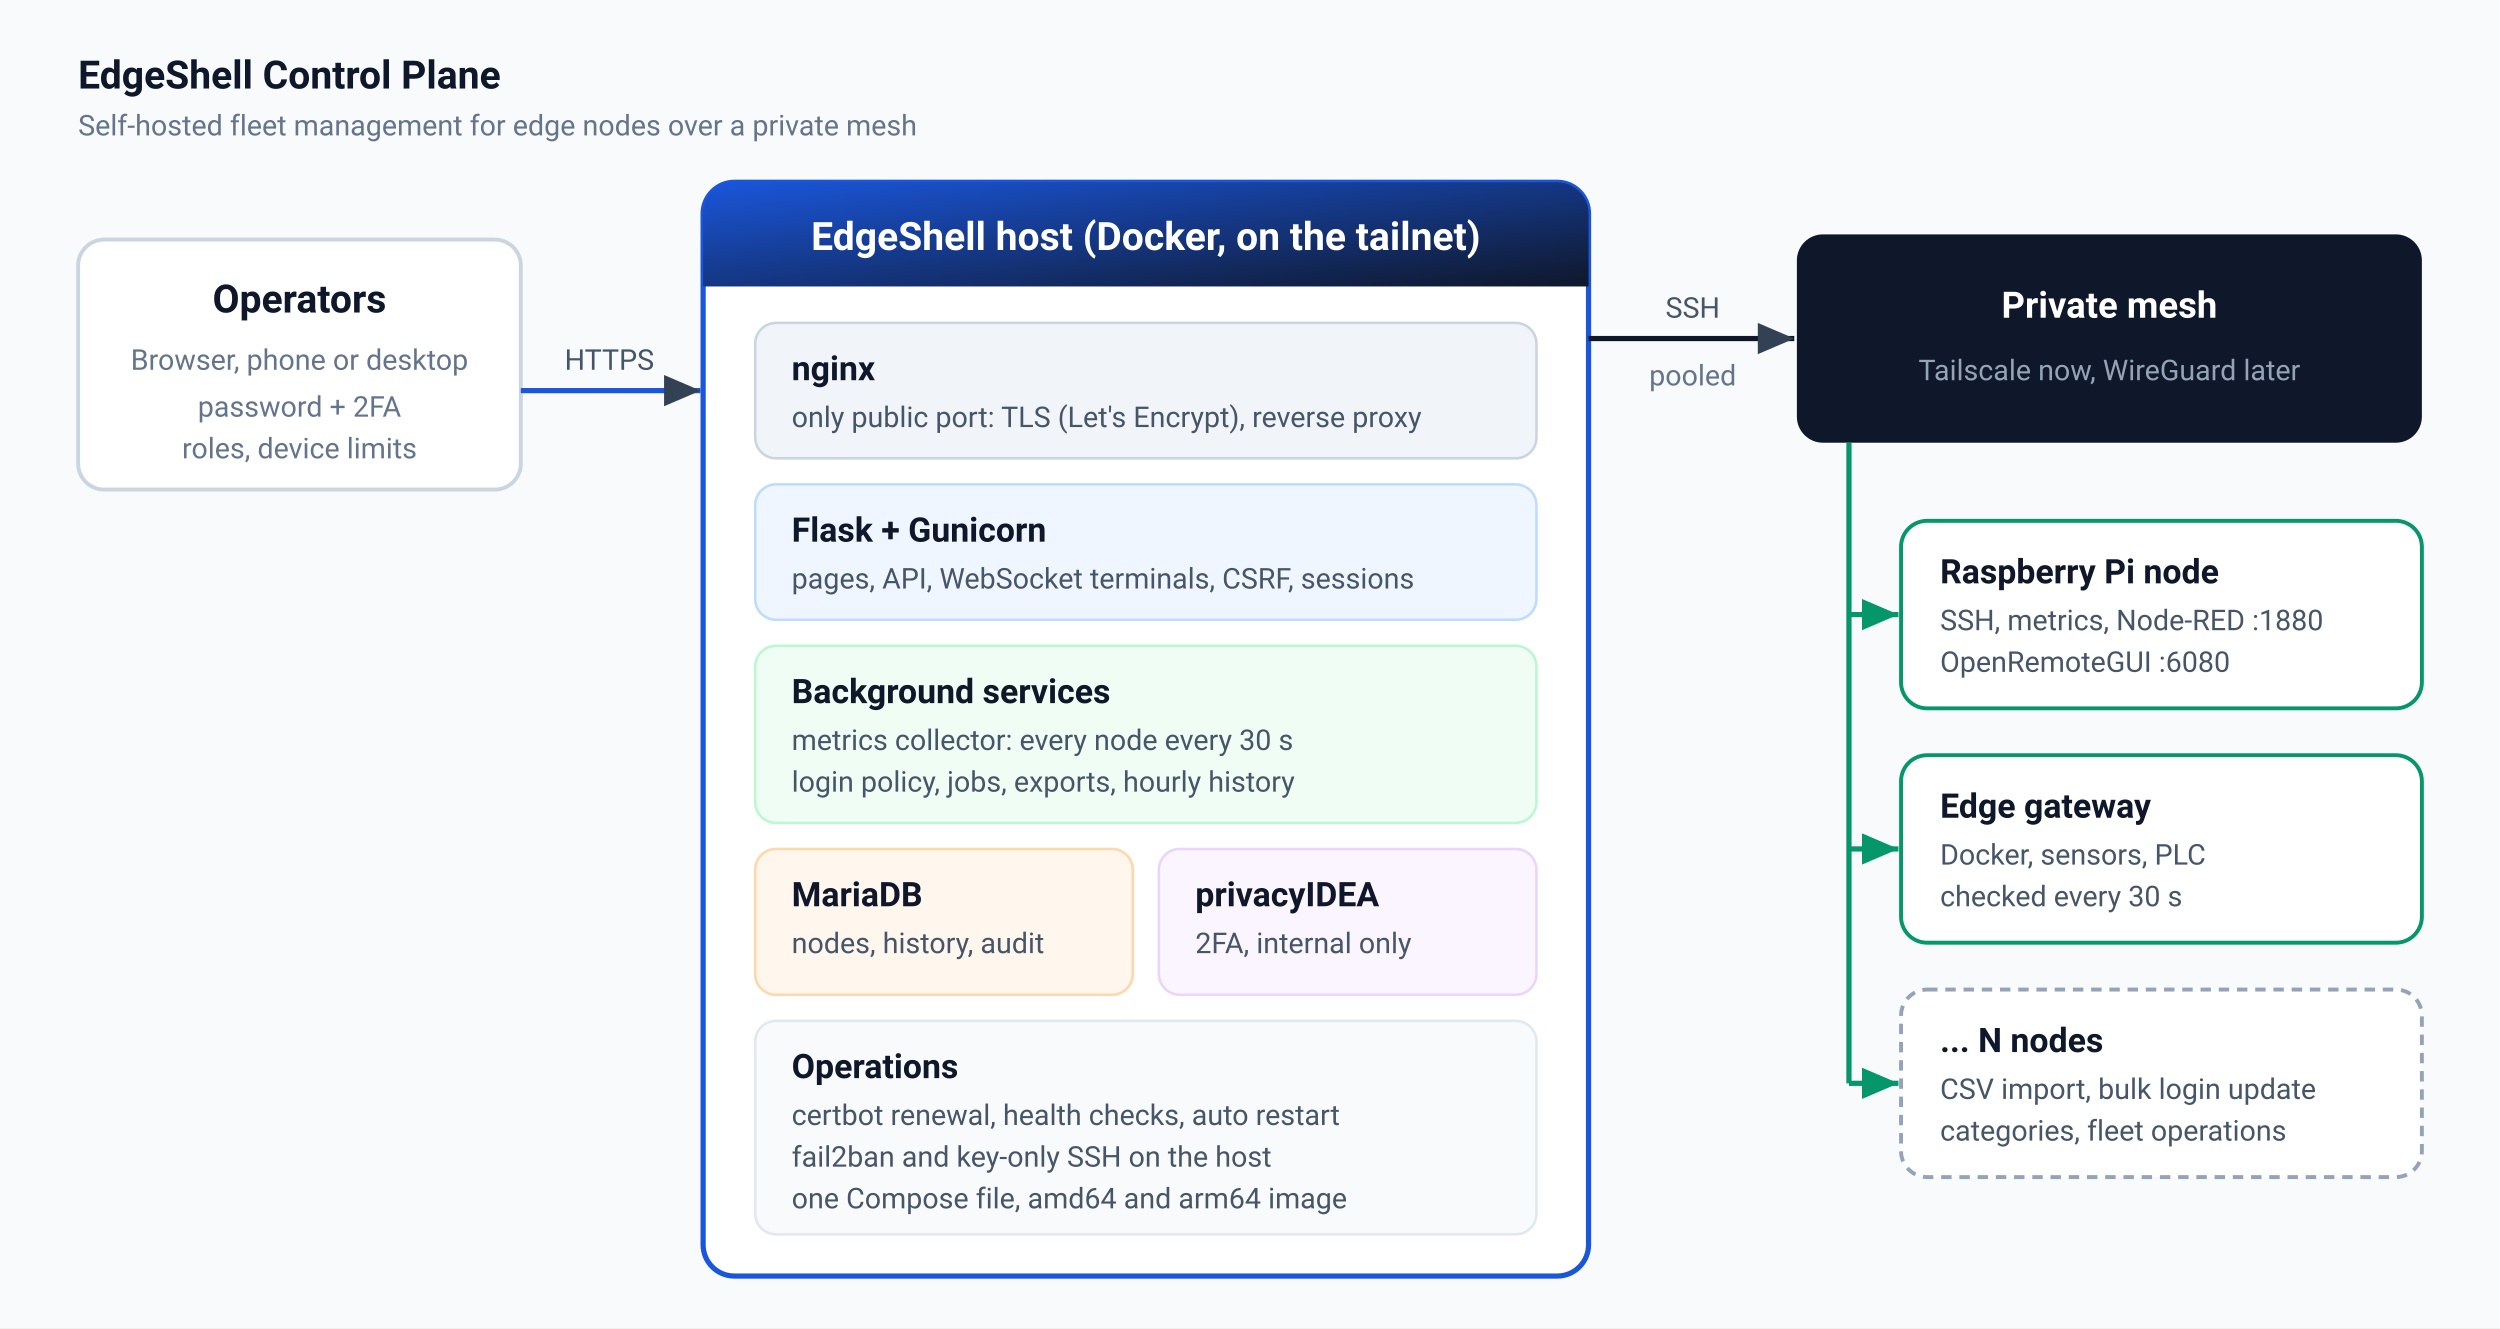
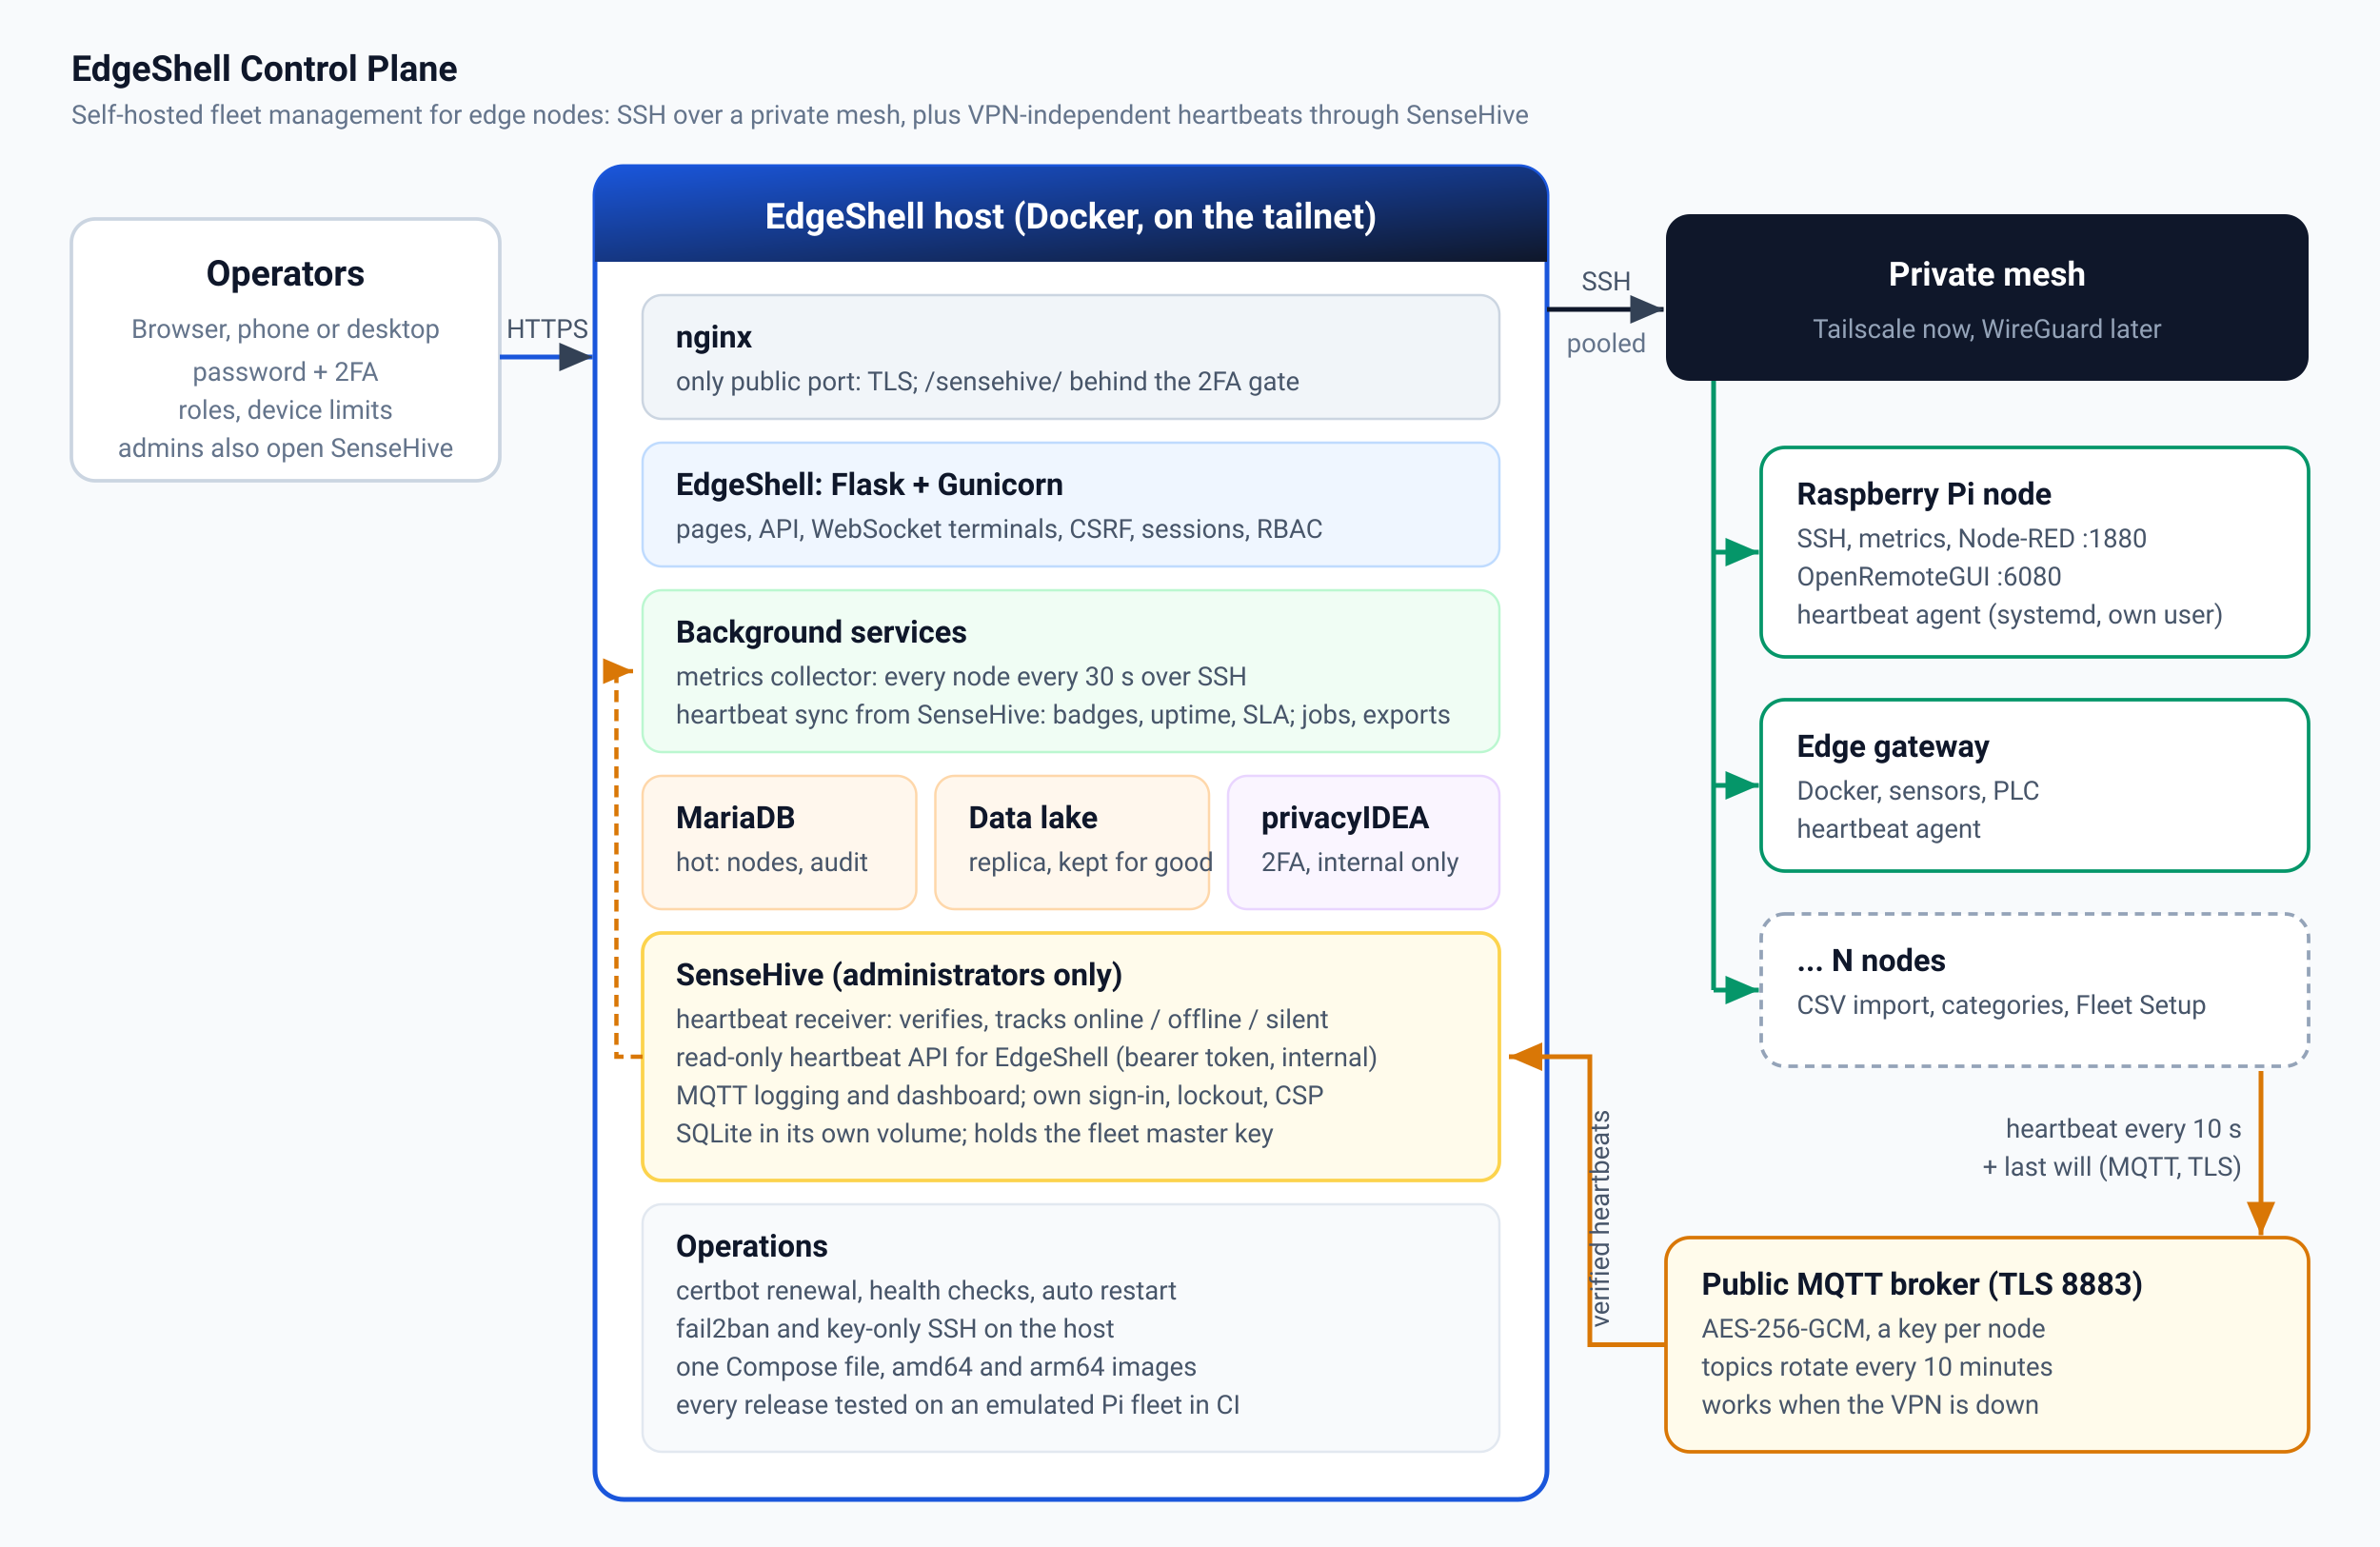
- <svg xmlns="http://www.w3.org/2000/svg" viewBox="0 0 960 510" font-family="Segoe UI,Roboto,Helvetica,Arial,sans-serif">
+ <svg xmlns="http://www.w3.org/2000/svg" viewBox="0 0 1000 650" font-family="Segoe UI,Roboto,Helvetica,Arial,sans-serif" role="img" aria-labelledby="title desc">
  <defs>
    <linearGradient id="hdr" x1="0" y1="0" x2="1" y2="1">
      <stop offset="0" stop-color="#1a56db" />
      <stop offset="1" stop-color="#0f172a" />
    </linearGradient>
    <marker id="a" markerWidth="9" markerHeight="9" refX="7" refY="3" orient="auto">
      <path d="M0,0 L7,3 L0,6 Z" fill="#334155" />
    </marker>
    <marker id="g" markerWidth="9" markerHeight="9" refX="7" refY="3" orient="auto">
      <path d="M0,0 L7,3 L0,6 Z" fill="#059669" />
    </marker>
+     <marker id="o" markerWidth="9" markerHeight="9" refX="7" refY="3" orient="auto">
+       <path d="M0,0 L7,3 L0,6 Z" fill="#d97706" />
+     </marker>
    <style>
      .t{font-size:13px;fill:#0f172a;font-weight:700}
      .tt{font-size:15px;font-weight:700;fill:#0f172a}
      .mut{font-size:11px;fill:#64748b}
      .lbl{font-size:11px;fill:#475569}
    </style>
  </defs>
-   <rect width="960" height="510" fill="#f8fafc" />
+   <rect width="1000" height="650" fill="#f8fafc" />
  <text x="30" y="34" class="tt" font-size="18">EdgeShell Control Plane</text>
-   <text x="30" y="52" class="mut">Self-hosted fleet management for edge nodes over a private mesh</text>
-   <rect x="30" y="92" width="170" height="96" rx="10" fill="#fff" stroke="#cbd5e1" stroke-width="1.5" />
-   <text x="115" y="120" class="tt" text-anchor="middle">Operators</text>
-   <text x="115" y="142" class="mut" text-anchor="middle">Browser, phone or desktop</text>
-   <text x="115" y="160" class="mut" text-anchor="middle">password + 2FA</text>
-   <text x="115" y="176" class="mut" text-anchor="middle">roles, device limits</text>
-   <line x1="200" y1="150" x2="269" y2="150" stroke="#1a56db" stroke-width="2" marker-end="url(#a)" />
-   <text x="234" y="142" class="lbl" text-anchor="middle">HTTPS</text>
-   <rect x="270" y="70" width="340" height="420" rx="12" fill="#fff" stroke="#1a56db" stroke-width="2" />
-   <path d="M282,70 H598 A12,12 0 0 1 610,82 V110 H270 V82 A12,12 0 0 1 282,70 Z" fill="url(#hdr)" />
-   <text x="440" y="96" class="tt" text-anchor="middle" fill="#fff" style="fill:#fff">EdgeShell host (Docker, on the tailnet)</text>
-   <rect x="290" y="124" width="300" height="52" rx="8" fill="#f1f5f9" stroke="#cbd5e1" />
-   <text x="304" y="146" class="t">nginx</text>
-   <text x="304" y="164" class="lbl">only public port: TLS (Let's Encrypt), reverse proxy</text>
-   <rect x="290" y="186" width="300" height="52" rx="8" fill="#eff6ff" stroke="#bfdbfe" />
-   <text x="304" y="208" class="t">Flask + Gunicorn</text>
-   <text x="304" y="226" class="lbl">pages, API, WebSocket terminals, CSRF, sessions</text>
-   <rect x="290" y="248" width="300" height="68" rx="8" fill="#f0fdf4" stroke="#bbf7d0" />
-   <text x="304" y="270" class="t">Background services</text>
-   <text x="304" y="288" class="lbl">metrics collector: every node every 30 s</text>
-   <text x="304" y="304" class="lbl">login policy, jobs, exports, hourly history</text>
-   <rect x="290" y="326" width="145" height="56" rx="8" fill="#fff7ed" stroke="#fed7aa" />
-   <text x="304" y="348" class="t">MariaDB</text>
-   <text x="304" y="366" class="lbl">nodes, history, audit</text>
-   <rect x="445" y="326" width="145" height="56" rx="8" fill="#faf5ff" stroke="#e9d5ff" />
-   <text x="459" y="348" class="t">privacyIDEA</text>
-   <text x="459" y="366" class="lbl">2FA, internal only</text>
-   <rect x="290" y="392" width="300" height="82" rx="8" fill="#f8fafc" stroke="#e2e8f0" />
-   <text x="304" y="414" class="t">Operations</text>
-   <text x="304" y="432" class="lbl">certbot renewal, health checks, auto restart</text>
-   <text x="304" y="448" class="lbl">fail2ban and key-only SSH on the host</text>
-   <text x="304" y="464" class="lbl">one Compose file, amd64 and arm64 image</text>
-   <line x1="610" y1="130" x2="689" y2="130" stroke="#0f172a" stroke-width="2" marker-end="url(#a)" />
-   <text x="650" y="122" class="lbl" text-anchor="middle">SSH</text>
-   <text x="650" y="148" class="mut" text-anchor="middle">pooled</text>
-   <rect x="690" y="90" width="240" height="80" rx="10" fill="#0f172a" />
-   <text x="810" y="122" text-anchor="middle" font-weight="700" font-size="14" fill="#fff">Private mesh</text>
-   <text x="810" y="146" text-anchor="middle" font-size="11" fill="#94a3b8">Tailscale now, WireGuard later</text>
-   <line x1="710" y1="170" x2="710" y2="416" stroke="#059669" stroke-width="2" />
-   <line x1="710" y1="236" x2="729" y2="236" stroke="#059669" stroke-width="2" marker-end="url(#g)" />
-   <line x1="710" y1="326" x2="729" y2="326" stroke="#059669" stroke-width="2" marker-end="url(#g)" />
-   <line x1="710" y1="416" x2="729" y2="416" stroke="#059669" stroke-width="2" marker-end="url(#g)" />
-   <rect x="730" y="200" width="200" height="72" rx="10" fill="#fff" stroke="#059669" stroke-width="1.5" />
-   <text x="745" y="224" class="t">Raspberry Pi node</text>
-   <text x="745" y="242" class="lbl">SSH, metrics, Node-RED :1880</text>
-   <text x="745" y="258" class="lbl">OpenRemoteGUI :6080</text>
-   <rect x="730" y="290" width="200" height="72" rx="10" fill="#fff" stroke="#059669" stroke-width="1.5" />
-   <text x="745" y="314" class="t">Edge gateway</text>
-   <text x="745" y="332" class="lbl">Docker, sensors, PLC</text>
-   <text x="745" y="348" class="lbl">checked every 30 s</text>
-   <rect x="730" y="380" width="200" height="72" rx="10" fill="#fff" stroke="#94a3b8" stroke-width="1.5" stroke-dasharray="4 3" />
-   <text x="745" y="404" class="t">... N nodes</text>
-   <text x="745" y="422" class="lbl">CSV import, bulk login update</text>
-   <text x="745" y="438" class="lbl">categories, fleet operations</text>
+   <text x="30" y="52" class="mut">Self-hosted fleet management for edge nodes: SSH over a private mesh, plus VPN-independent heartbeats through SenseHive</text>
+   <rect x="30" y="92" width="180" height="110" rx="10" fill="#fff" stroke="#cbd5e1" stroke-width="1.5" />
+   <text x="120" y="120" class="tt" text-anchor="middle">Operators</text>
+   <text x="120" y="142" class="mut" text-anchor="middle">Browser, phone or desktop</text>
+   <text x="120" y="160" class="mut" text-anchor="middle">password + 2FA</text>
+   <text x="120" y="176" class="mut" text-anchor="middle">roles, device limits</text>
+   <text x="120" y="192" class="mut" text-anchor="middle">admins also open SenseHive</text>
+   <line x1="210" y1="150" x2="249" y2="150" stroke="#1a56db" stroke-width="2" marker-end="url(#a)" />
+   <text x="230" y="142" class="lbl" text-anchor="middle">HTTPS</text>
+   <rect x="250" y="70" width="400" height="560" rx="12" fill="#fff" stroke="#1a56db" stroke-width="2" />
+   <path d="M262,70 H638 A12,12 0 0 1 650,82 V110 H250 V82 A12,12 0 0 1 262,70 Z" fill="url(#hdr)" />
+   <text x="450" y="96" class="tt" text-anchor="middle" style="fill:#fff">EdgeShell host (Docker, on the tailnet)</text>
+   <rect x="270" y="124" width="360" height="52" rx="8" fill="#f1f5f9" stroke="#cbd5e1" />
+   <text x="284" y="146" class="t">nginx</text>
+   <text x="284" y="164" class="lbl">only public port: TLS; /sensehive/ behind the 2FA gate</text>
+   <rect x="270" y="186" width="360" height="52" rx="8" fill="#eff6ff" stroke="#bfdbfe" />
+   <text x="284" y="208" class="t">EdgeShell: Flask + Gunicorn</text>
+   <text x="284" y="226" class="lbl">pages, API, WebSocket terminals, CSRF, sessions, RBAC</text>
+   <rect x="270" y="248" width="360" height="68" rx="8" fill="#f0fdf4" stroke="#bbf7d0" />
+   <text x="284" y="270" class="t">Background services</text>
+   <text x="284" y="288" class="lbl">metrics collector: every node every 30 s over SSH</text>
+   <text x="284" y="304" class="lbl">heartbeat sync from SenseHive: badges, uptime, SLA; jobs, exports</text>
+   <rect x="270" y="326" width="115" height="56" rx="8" fill="#fff7ed" stroke="#fed7aa" />
+   <text x="284" y="348" class="t">MariaDB</text>
+   <text x="284" y="366" class="lbl">hot: nodes, audit</text>
+   <rect x="393" y="326" width="115" height="56" rx="8" fill="#fff7ed" stroke="#fed7aa" />
+   <text x="407" y="348" class="t">Data lake</text>
+   <text x="407" y="366" class="lbl">replica, kept for good</text>
+   <rect x="516" y="326" width="114" height="56" rx="8" fill="#faf5ff" stroke="#e9d5ff" />
+   <text x="530" y="348" class="t">privacyIDEA</text>
+   <text x="530" y="366" class="lbl">2FA, internal only</text>
+   <rect x="270" y="392" width="360" height="104" rx="8" fill="#fffbeb" stroke="#fcd34d" stroke-width="1.5" />
+   <text x="284" y="414" class="t">SenseHive (administrators only)</text>
+   <text x="284" y="432" class="lbl">heartbeat receiver: verifies, tracks online / offline / silent</text>
+   <text x="284" y="448" class="lbl">read-only heartbeat API for EdgeShell (bearer token, internal)</text>
+   <text x="284" y="464" class="lbl">MQTT logging and dashboard; own sign-in, lockout, CSP</text>
+   <text x="284" y="480" class="lbl">SQLite in its own volume; holds the fleet master key</text>
+   <path d="M270,444 H259 V282 H266" fill="none" stroke="#d97706" stroke-width="1.8" stroke-dasharray="5 3" marker-end="url(#o)" />
+   <rect x="270" y="506" width="360" height="104" rx="8" fill="#f8fafc" stroke="#e2e8f0" />
+   <text x="284" y="528" class="t">Operations</text>
+   <text x="284" y="546" class="lbl">certbot renewal, health checks, auto restart</text>
+   <text x="284" y="562" class="lbl">fail2ban and key-only SSH on the host</text>
+   <text x="284" y="578" class="lbl">one Compose file, amd64 and arm64 images</text>
+   <text x="284" y="594" class="lbl">every release tested on an emulated Pi fleet in CI</text>
+   <line x1="650" y1="130" x2="699" y2="130" stroke="#0f172a" stroke-width="2" marker-end="url(#a)" />
+   <text x="675" y="122" class="lbl" text-anchor="middle">SSH</text>
+   <text x="675" y="148" class="mut" text-anchor="middle">pooled</text>
+   <rect x="700" y="90" width="270" height="70" rx="10" fill="#0f172a" />
+   <text x="835" y="120" text-anchor="middle" font-weight="700" font-size="14" fill="#fff">Private mesh</text>
+   <text x="835" y="142" text-anchor="middle" font-size="11" fill="#94a3b8">Tailscale now, WireGuard later</text>
+   <line x1="720" y1="160" x2="720" y2="416" stroke="#059669" stroke-width="2" />
+   <line x1="720" y1="232" x2="739" y2="232" stroke="#059669" stroke-width="2" marker-end="url(#g)" />
+   <line x1="720" y1="330" x2="739" y2="330" stroke="#059669" stroke-width="2" marker-end="url(#g)" />
+   <line x1="720" y1="416" x2="739" y2="416" stroke="#059669" stroke-width="2" marker-end="url(#g)" />
+   <rect x="740" y="188" width="230" height="88" rx="10" fill="#fff" stroke="#059669" stroke-width="1.5" />
+   <text x="755" y="212" class="t">Raspberry Pi node</text>
+   <text x="755" y="230" class="lbl">SSH, metrics, Node-RED :1880</text>
+   <text x="755" y="246" class="lbl">OpenRemoteGUI :6080</text>
+   <text x="755" y="262" class="lbl">heartbeat agent (systemd, own user)</text>
+   <rect x="740" y="294" width="230" height="72" rx="10" fill="#fff" stroke="#059669" stroke-width="1.5" />
+   <text x="755" y="318" class="t">Edge gateway</text>
+   <text x="755" y="336" class="lbl">Docker, sensors, PLC</text>
+   <text x="755" y="352" class="lbl">heartbeat agent</text>
+   <rect x="740" y="384" width="230" height="64" rx="10" fill="#fff" stroke="#94a3b8" stroke-width="1.5" stroke-dasharray="4 3" />
+   <text x="755" y="408" class="t">... N nodes</text>
+   <text x="755" y="426" class="lbl">CSV import, categories, Fleet Setup</text>
+   <line x1="950" y1="450" x2="950" y2="519" stroke="#d97706" stroke-width="2" marker-end="url(#o)" />
+   <text x="942" y="478" class="lbl" text-anchor="end">heartbeat every 10 s</text>
+   <text x="942" y="494" class="lbl" text-anchor="end">+ last will (MQTT, TLS)</text>
+   <rect x="700" y="520" width="270" height="90" rx="10" fill="#fffbeb" stroke="#d97706" stroke-width="1.5" />
+   <text x="715" y="544" class="t">Public MQTT broker (TLS 8883)</text>
+   <text x="715" y="562" class="lbl">AES-256-GCM, a key per node</text>
+   <text x="715" y="578" class="lbl">topics rotate every 10 minutes</text>
+   <text x="715" y="594" class="lbl">works when the VPN is down</text>
+   <path d="M700,565 H668 V444 H634" fill="none" stroke="#d97706" stroke-width="2" marker-end="url(#o)" />
+   <text x="676" y="512" class="lbl" text-anchor="middle" transform="rotate(-90 676 512)">verified heartbeats</text>
</svg>
